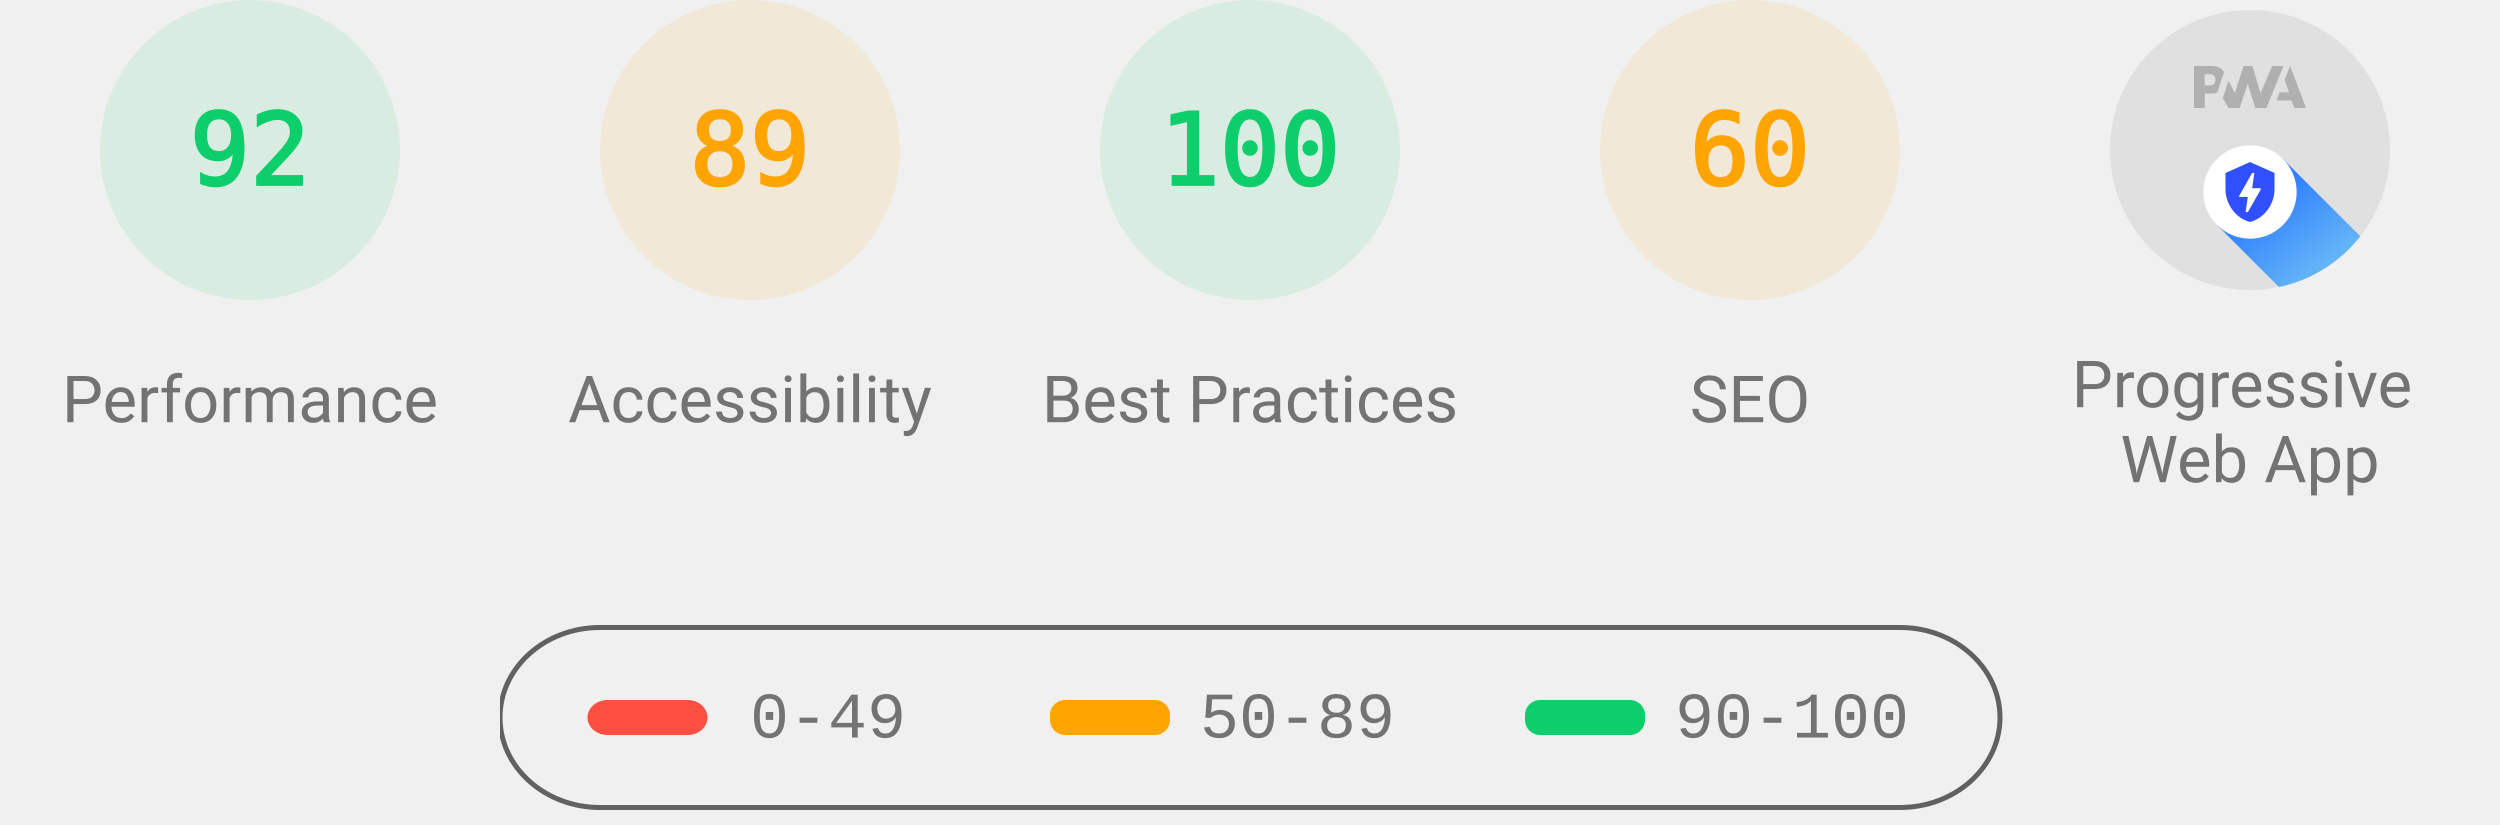
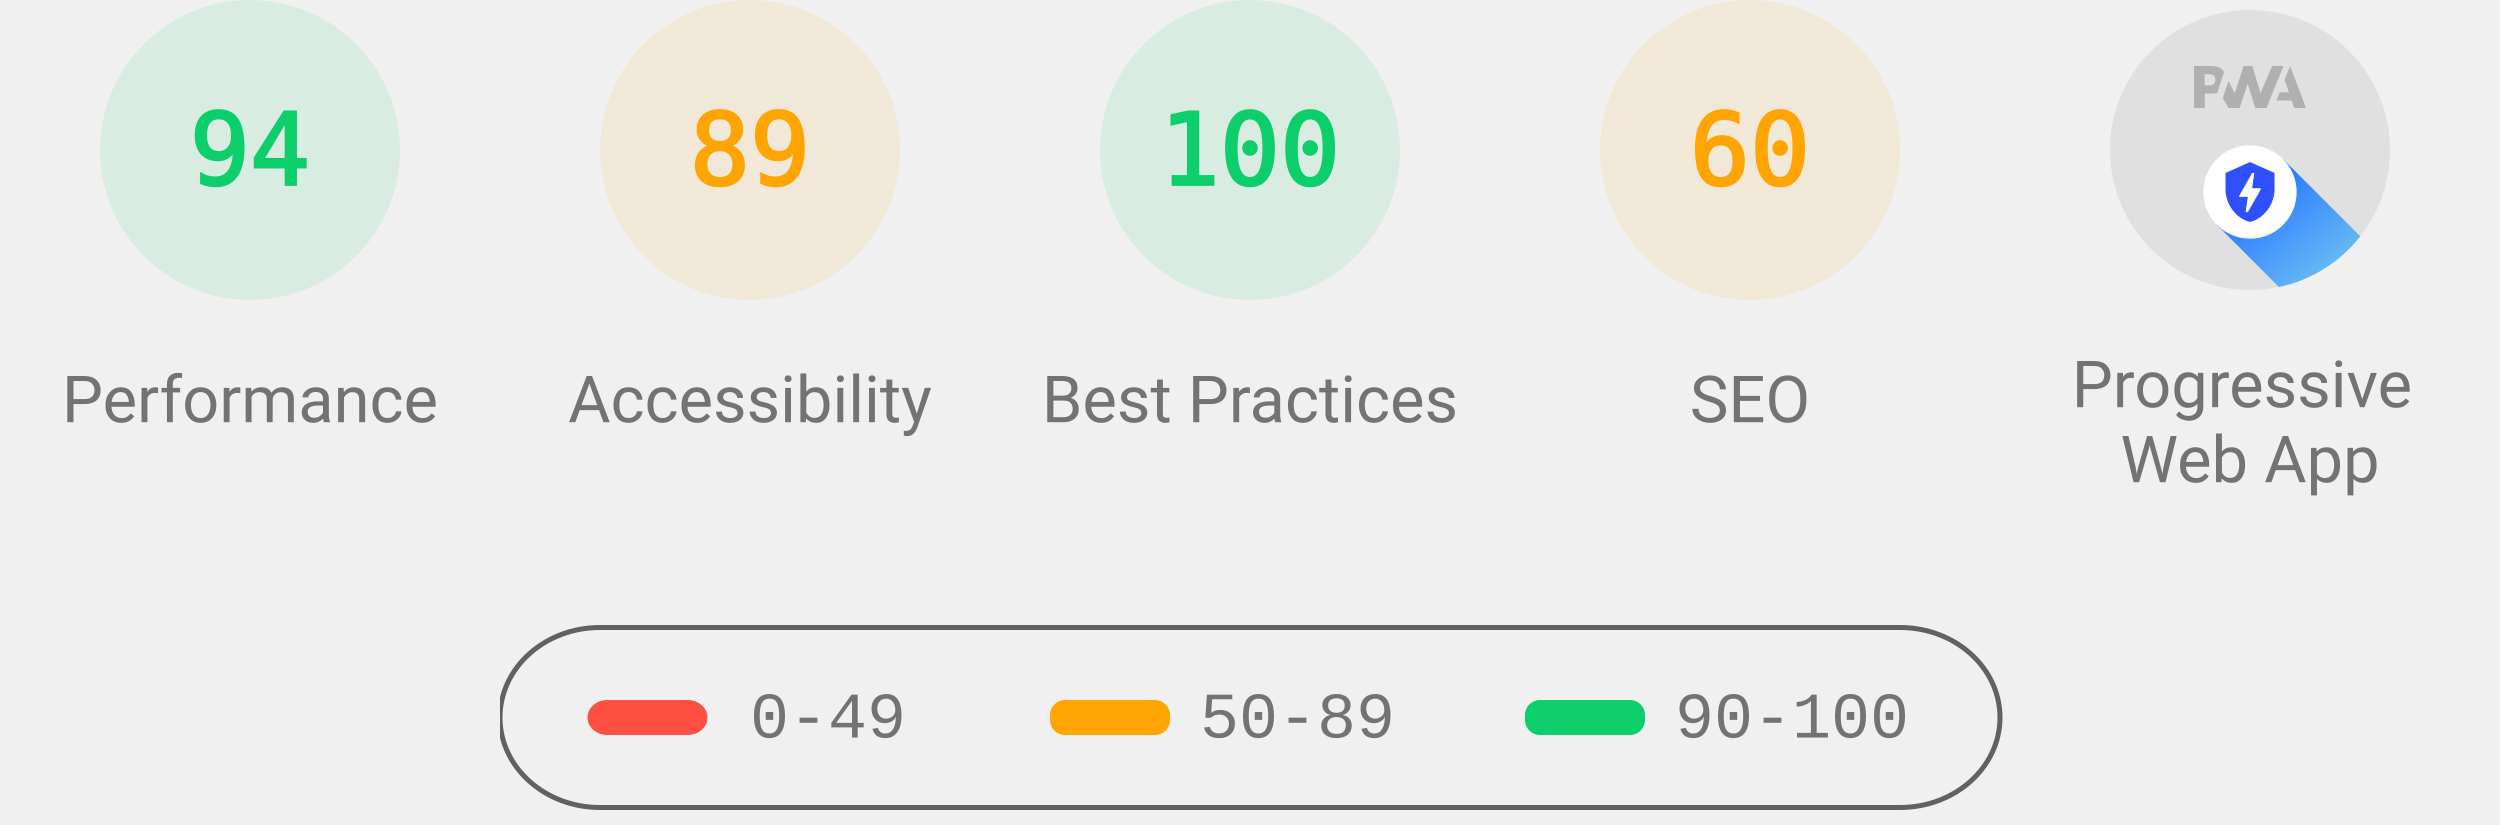
<svg xmlns="http://www.w3.org/2000/svg" class="theme--agnostic" fill="none" width="1000" height="330">
  <style>
			.gauge-base {
				opacity: 0.1
			}

			.gauge-arc {
				fill: none;
				animation-delay: 250ms;
				stroke-linecap: round;
				transform: rotate(-90deg);
				transform-origin: 100px 60px;
				animation: load-gauge 1s ease forwards
			}

			.guage-text {
				font-size: 40px;
				font-family: monospace;
				text-align: center
			}

			.guage-red {
				color: #ff4e42;
				fill: #ff4e42;
				stroke: #ff4e42
			}
			.guage-orange {
				color: #ffa400;
				fill: #ffa400;
				stroke: #ffa400
			}
			.guage-green {
				color: #0cce6b;
				fill: #0cce6b;
				stroke: #0cce6b
			}
			.theme--agnostic .guage-undefined {
				color: #5c5c5c;
				fill: #5c5c5c;
				stroke: #5c5c5c
			}
			.theme--light .guage-undefined {
				color: #1e1e1e;
				fill: #1e1e1e;
				stroke: #1e1e1e
			}
			.theme--dark .guage-undefined {
				color: #f5f5f5;
				fill: #f5f5f5;
				stroke: #f5f5f5
			}

			.guage-title {
				stroke: none;
				font-size: 26px;
				line-height: 26px;
				font-family: Roboto, Halvetica, Arial, sans-serif
			}
			.metric.guage-title {
				font-family: 'Courier New', Courier, monospace
			}
			.theme--agnostic .guage-title {
				color: #737373;
				fill: #737373
			}
			.theme--light .guage-title {
				color: #212121;
				fill: #212121
			}
			.theme--dark .guage-title {
				color: #f5f5f5;
				fill: #f5f5f5
			}

			@keyframes load-gauge {
				from {
					stroke-dasharray: 0 352.858
				}
			}
			.lh-gauge--pwa__disc {
				fill: #e0e0e0
			}
			.lh-gauge--pwa__logo {
				position: relative;
				fill: #b0b0b0
			}
			.lh-gauge--pwa__invisible {
				display: none
			}
			.lh-gauge--pwa__visible {
				display: inline
			}
			.guage-invisible {
				display: none
			}
			.lh-gauge--pwa__logo--primary-color {
				fill: #304ffe
			}
			.theme--agnostic .lh-gauge--pwa__logo--secondary-color {
				fill: #787878
			}
			.theme--light .lh-gauge--pwa__logo--secondary-color {
				fill: #3d3d3d
			}
			.theme--dark .lh-gauge--pwa__logo--secondary-color {
				fill: #d8b6b6
			}
			.theme--light #svg_2 {
				stroke: #00000022
			}
			.theme--agnostic #svg_2 {
				stroke: #616161
			}
			.theme--light #svg_2 {
				stroke: #00000022
			}
			.theme--dark #svg_2 {
				stroke: #f5f5f566
			}
		</style>
  <svg class="guage-div guage-perf guage-green" viewBox="0 0 200 200" width="200" height="200" x="0" y="0">
    <circle class="gauge-base" r="56" cx="100" cy="60" stroke-width="8" />
-     <circle class="gauge-arc guage-arc-1" r="56" cx="100" cy="60" stroke-width="8" style="stroke-dasharray: 323.709, 351.858;" />
-     <text class="guage-text" x="100px" y="60px" alignment-baseline="central" dominant-baseline="central" text-anchor="middle">92</text>
+     <circle class="gauge-arc guage-arc-1" r="56" cx="100" cy="60" stroke-width="8" style="stroke-dasharray: 330.747, 351.858;" />
+     <text class="guage-text" x="100px" y="60px" alignment-baseline="central" dominant-baseline="central" text-anchor="middle">94</text>
    <text class="guage-title" x="100px" y="160px" alignment-baseline="central" dominant-baseline="central" text-anchor="middle">Performance</text>
  </svg>,<svg class="guage-div guage-perf guage-orange" viewBox="0 0 200 200" width="200" height="200" x="200" y="0">
    <circle class="gauge-base" r="56" cx="100" cy="60" stroke-width="8" />
    <circle class="gauge-arc guage-arc-1" r="56" cx="100" cy="60" stroke-width="8" style="stroke-dasharray: 313.154, 351.858;" />
    <text class="guage-text" x="100px" y="60px" alignment-baseline="central" dominant-baseline="central" text-anchor="middle">89</text>
    <text class="guage-title" x="100px" y="160px" alignment-baseline="central" dominant-baseline="central" text-anchor="middle">Accessibility</text>
  </svg>,<svg class="guage-div guage-perf guage-green" viewBox="0 0 200 200" width="200" height="200" x="400" y="0">
    <circle class="gauge-base" r="56" cx="100" cy="60" stroke-width="8" />
    <circle class="gauge-arc guage-arc-1" r="56" cx="100" cy="60" stroke-width="8" style="stroke-dasharray: 351.858, 351.858;" />
    <text class="guage-text" x="100px" y="60px" alignment-baseline="central" dominant-baseline="central" text-anchor="middle">100</text>
    <text class="guage-title" x="100px" y="160px" alignment-baseline="central" dominant-baseline="central" text-anchor="middle">Best Practices</text>
  </svg>,<svg class="guage-div guage-perf guage-orange" viewBox="0 0 200 200" width="200" height="200" x="600" y="0">
    <circle class="gauge-base" r="56" cx="100" cy="60" stroke-width="8" />
    <circle class="gauge-arc guage-arc-1" r="56" cx="100" cy="60" stroke-width="8" style="stroke-dasharray: 211.115, 351.858;" />
    <text class="guage-text" x="100px" y="60px" alignment-baseline="central" dominant-baseline="central" text-anchor="middle">60</text>
    <text class="guage-title" x="100px" y="160px" alignment-baseline="central" dominant-baseline="central" text-anchor="middle">SEO</text>
  </svg>,<svg class="guage-div guage-pwa" viewBox="0 0 200 200" width="200" height="200" x="800" y="0">
    <svg viewBox="0 0 60 60" width="112" height="112" x="44" y="4">
      <defs>
        <linearGradient id="lh-gauge--pwa__check-circle__gradient-0" x1="50%" y1="0%" x2="50%" y2="100%">
          <stop stop-color="#00C852" offset="0%" />
          <stop stop-color="#009688" offset="100%" />
        </linearGradient>
        <linearGradient id="lh-gauge--pwa__installable__shadow-gradient-0" x1="76.056%" x2="24.111%" y1="82.995%" y2="24.735%">
          <stop stop-color="#A5D6A7" offset="0%" />
          <stop stop-color="#80CBC4" offset="100%" />
        </linearGradient>
        <linearGradient id="lh-gauge--pwa__fast-reliable__shadow-gradient-0" x1="76.056%" y1="82.995%" x2="25.678%" y2="26.493%">
          <stop stop-color="#64B5F6" offset="0%" />
          <stop stop-color="#2979FF" offset="100%" />
        </linearGradient>
        <g id="lh-gauge--pwa__fast-reliable-badge-0">
          <circle fill="#FFFFFF" cx="10" cy="10" r="10" />
          <path fill="#304FFE" d="M10 3.58l5.25 2.34v3.5c0 3.23-2.24 6.26-5.25 7-3.01-.74-5.25-3.77-5.25-7v-3.5L10 3.58zm-.47 10.74l2.76-4.83.03-.07c.04-.08 0-.24-.22-.24h-1.64l.47-3.26h-.47l-2.7 4.77c-.02.01.05-.1-.04.05-.09.16-.1.31.18.31h1.63l-.47 3.27h.47z" />
        </g>
        <g id="lh-gauge--pwa__installable-badge-0">
          <circle fill="#FFFFFF" cx="10" cy="10" r="10" />
          <path fill="#009688" d="M10 4.167A5.835 5.835 0 0 0 4.167 10 5.835 5.835 0 0 0 10 15.833 5.835 5.835 0 0 0 15.833 10 5.835 5.835 0 0 0 10 4.167zm2.917 6.416h-2.334v2.334H9.417v-2.334H7.083V9.417h2.334V7.083h1.166v2.334h2.334v1.166z" />
        </g>
      </defs>
      <g stroke="none" fill-rule="nonzero">
        <circle class="lh-gauge--pwa__disc" cx="30" cy="30" r="30" />
        <g class="lh-gauge--pwa__logo">
          <path d="M35.66 19.39l.7-1.75h2L37.4 15 38.6 12l3.4 9h-2.51l-.58-1.61z" />
          <path d="M33.52 21l3.65-9h-2.42l-2.5 5.82L30.5 12h-1.86l-1.9 5.82-1.35-2.65-1.21 3.72L25.4 21h2.38l1.72-5.2 1.64 5.2z" />
          <path fill-rule="nonzero" d="M20.3 17.91h1.48c.45 0 .85-.05 1.2-.15l.39-1.18 1.07-3.3a2.64 2.64 0 0 0-.28-.37c-.55-.6-1.36-.91-2.42-.91H18v9h2.3V17.9zm1.96-3.84c.22.22.33.5.33.87 0 .36-.1.65-.29.87-.2.23-.59.35-1.15.35h-.86v-2.41h.87c.52 0 .89.1 1.1.32z" />
        </g>
        <rect class="lh-gauge--pwa__component lh-gauge--pwa__na-line lh-gauge--pwa__invisible" fill="#FFFFFF" x="20" y="32" width="20" height="4" rx="2" />
        <g class="lh-gauge--pwa__component lh-gauge--pwa__fast-reliable-badge lh-gauge--pwa__visible" transform="translate(20, 29)">
          <path fill="url(#lh-gauge--pwa__fast-reliable__shadow-gradient-0)" d="M33.63 19.49A30 30 0 0 1 16.2 30.36L3 17.14 17.14 3l16.49 16.49z" />
          <use href="#lh-gauge--pwa__fast-reliable-badge-0" />
        </g>
        <g class="lh-gauge--pwa__component lh-gauge--pwa__installable-badge lh-gauge--pwa__invisible" transform="translate(20, 29)">
          <path fill="url(#lh-gauge--pwa__installable__shadow-gradient-0)" d="M33.629 19.487c-4.272 5.453-10.391 9.39-17.415 10.869L3 17.142 17.142 3 33.63 19.487z" />
          <use href="#lh-gauge--pwa__installable-badge-0" />
        </g>
        <g class="lh-gauge--pwa__component lh-gauge--pwa__fast-reliable-installable-badges lh-gauge--pwa__invisible">
          <g transform="translate(8, 29)">
            <path fill="url(#lh-gauge--pwa__fast-reliable__shadow-gradient-0)" d="M16.321 30.463L3 17.143 17.142 3l22.365 22.365A29.864 29.864 0 0 1 22 31c-1.942 0-3.84-.184-5.679-.537z" />
            <use href="#lh-gauge--pwa__fast-reliable-badge-0" />
          </g>
          <g transform="translate(32, 29)">
            <path fill="url(#lh-gauge--pwa__installable__shadow-gradient-0)" d="M25.982 11.84a30.107 30.107 0 0 1-13.08 15.203L3 17.143 17.142 3l8.84 8.84z" />
            <use href="#lh-gauge--pwa__installable-badge-0" />
          </g>
        </g>
        <g class="lh-gauge--pwa__component lh-gauge--pwa__check-circle lh-gauge--pwa__invisible" transform="translate(18, 28)">
          <circle fill="#FFFFFF" cx="12" cy="12" r="12" />
          <path fill="url(#lh-gauge--pwa__check-circle__gradient-0)" d="M12 2a10 10 0 1 0 0 20 10 10 0 0 0 0-20zm-2 15l-5-5 1.41-1.41L10 14.17l7.59-7.59L19 8l-9 9z" />
        </g>
      </g>
    </svg>
    <text class="guage-title" y="160px" alignment-baseline="central" dominant-baseline="central" text-anchor="middle">
      <tspan x="100px" dy="-6px">Progressive</tspan>
      <tspan x="100px" dy="30px">Web App</tspan>
    </text>
  </svg>
  <svg width="604" height="76" x="200" y="250">
    <g>
      <rect fill="none" id="canvas_background" height="80" width="604" y="-1" x="-1" />
      <g display="none" overflow="visible" y="0" x="0" height="100%" width="100%" id="canvasGrid">
        <rect fill="url(#gridpattern)" stroke-width="0" y="0" x="0" height="100%" width="100%" />
      </g>
    </g>
    <g>
      <rect fill-opacity="0" stroke-width="2" rx="40" id="svg_2" height="72" width="600" y="1" x="0" fill="#000000" />
      <rect stroke="#000" rx="8" id="svg_3" height="14" width="48" y="30" x="35" stroke-opacity="null" stroke-width="0" fill="#ff4e42" />
      <rect stroke="#000" rx="6" id="svg_4" height="14" width="48" y="30" x="220" stroke-opacity="null" stroke-width="0" fill="#ffa400" />
      <rect stroke="#000" rx="6" id="svg_5" height="14" width="48" y="30" x="410" stroke-opacity="null" stroke-width="0" fill="#0cce6b" />
      <text class="metric guage-title" xml:space="preserve" text-anchor="start" font-size="26" id="svg_6" y="45" x="100" stroke-opacity="null" stroke-width="0" stroke="#000">0-49</text>
      <text class="metric guage-title" xml:space="preserve" text-anchor="start" font-size="26" id="svg_7" y="45" x="280" stroke-opacity="null" stroke-width="0" stroke="#000">50-89</text>
      <text class="metric guage-title" xml:space="preserve" text-anchor="start" font-size="26" id="svg_8" y="45" x="470" stroke-opacity="null" stroke-width="0" stroke="#000">90-100</text>
    </g>
  </svg>
</svg>
